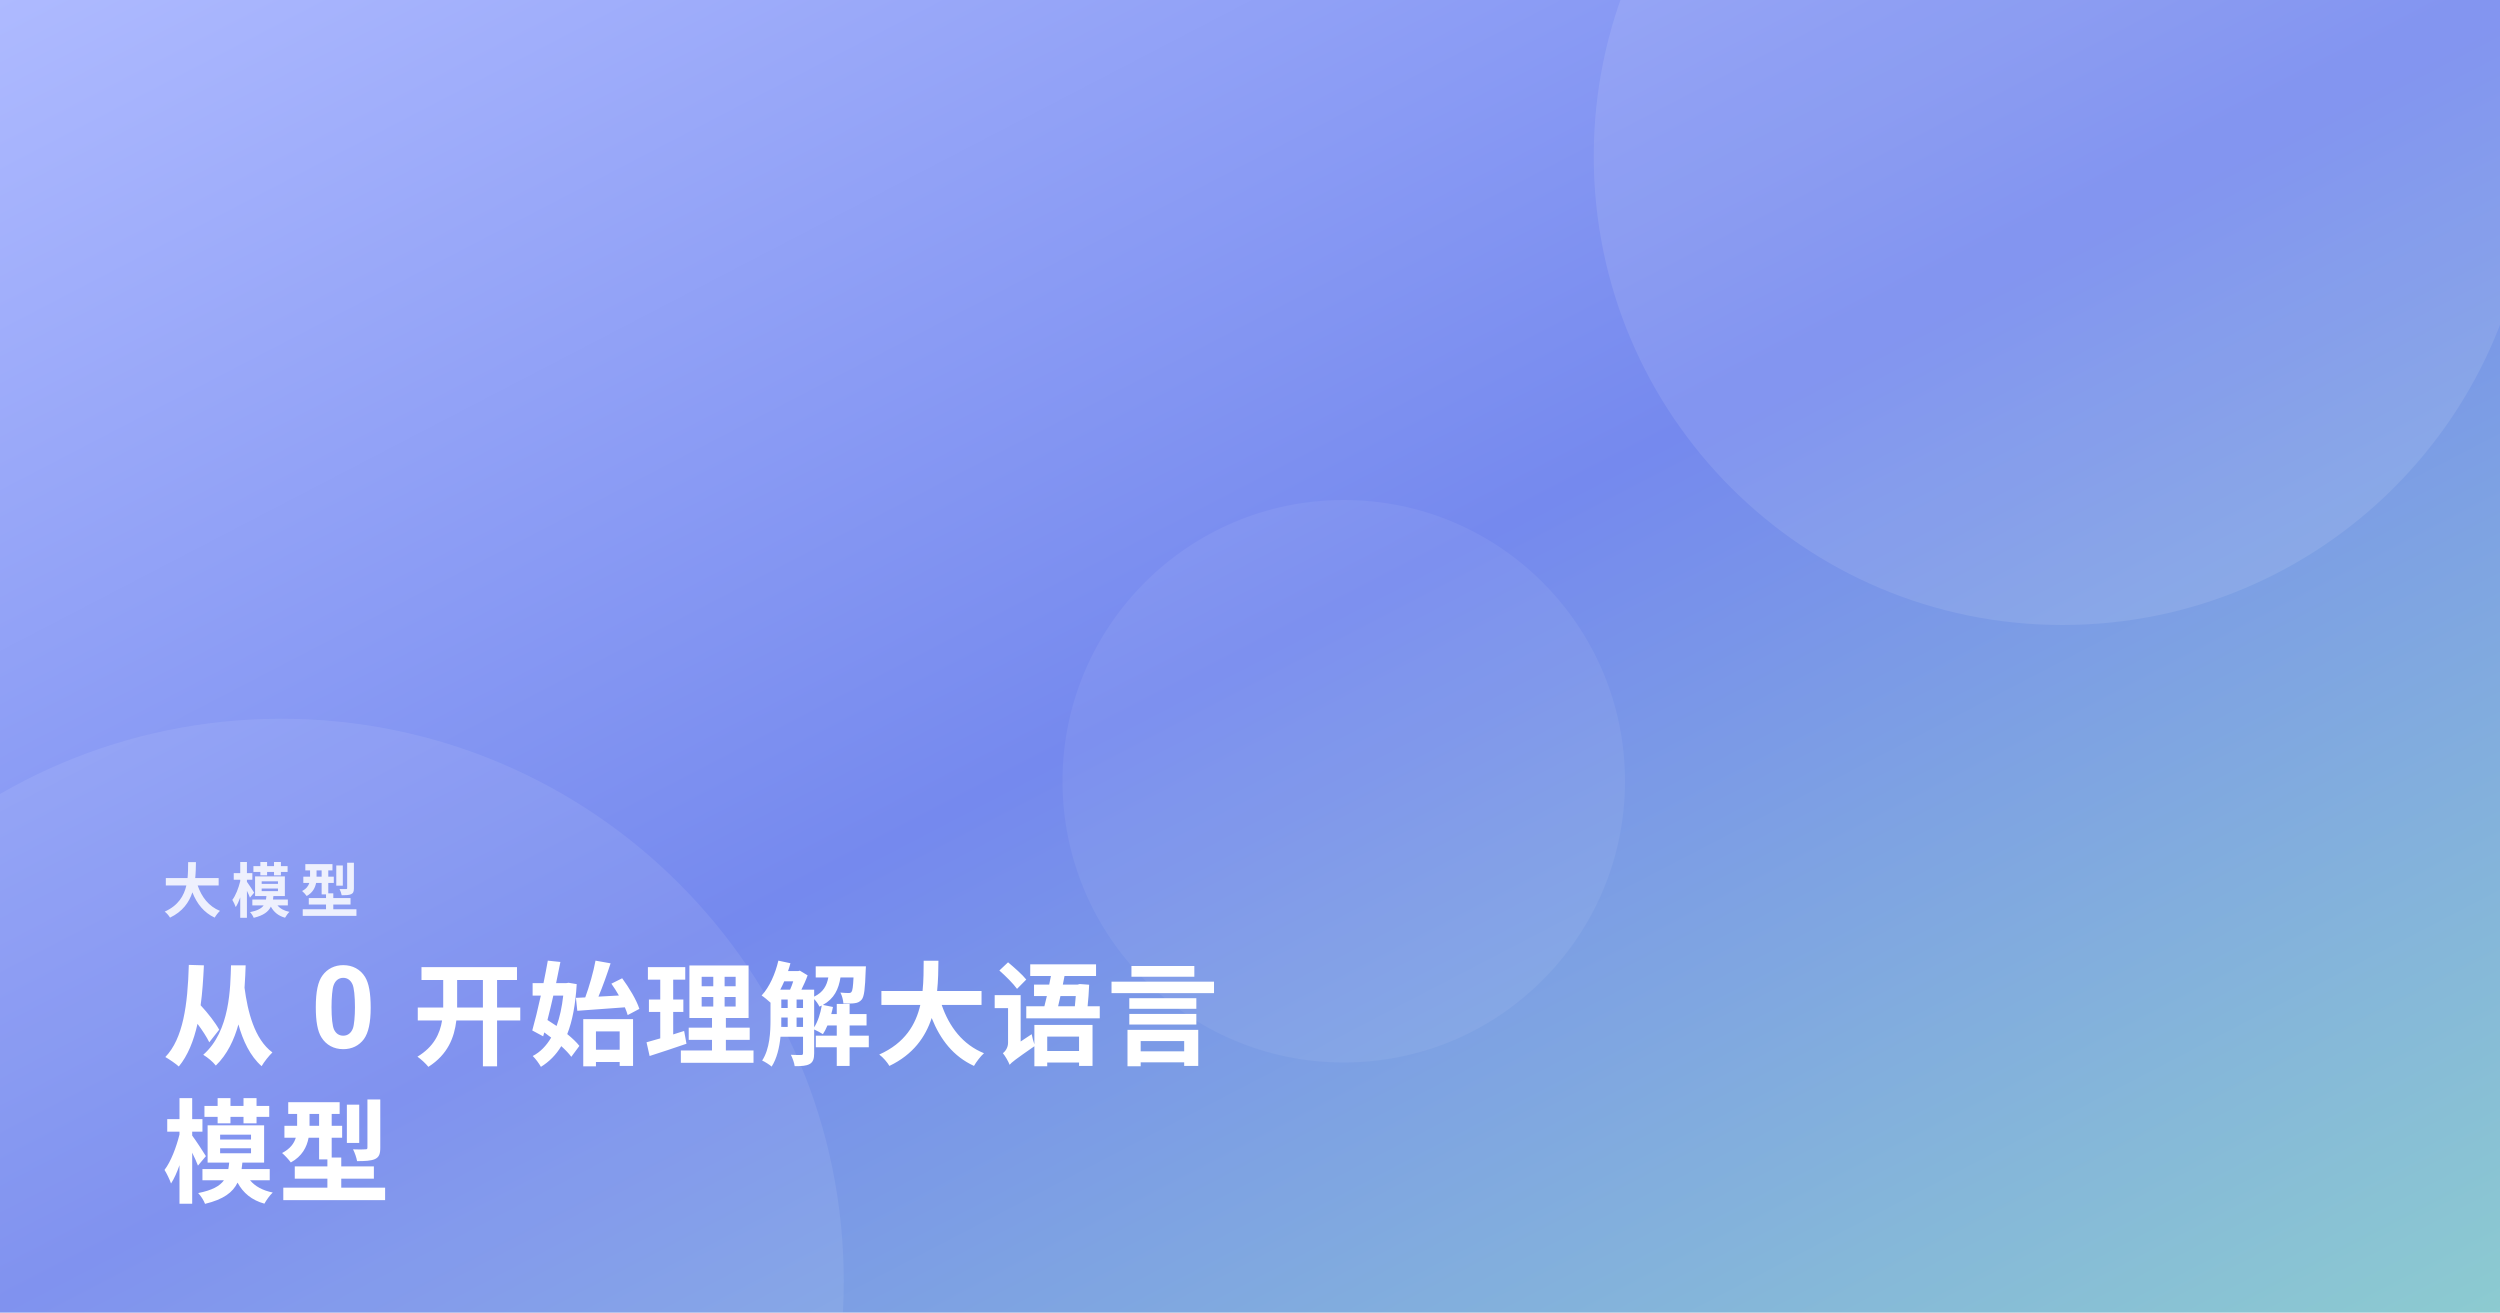
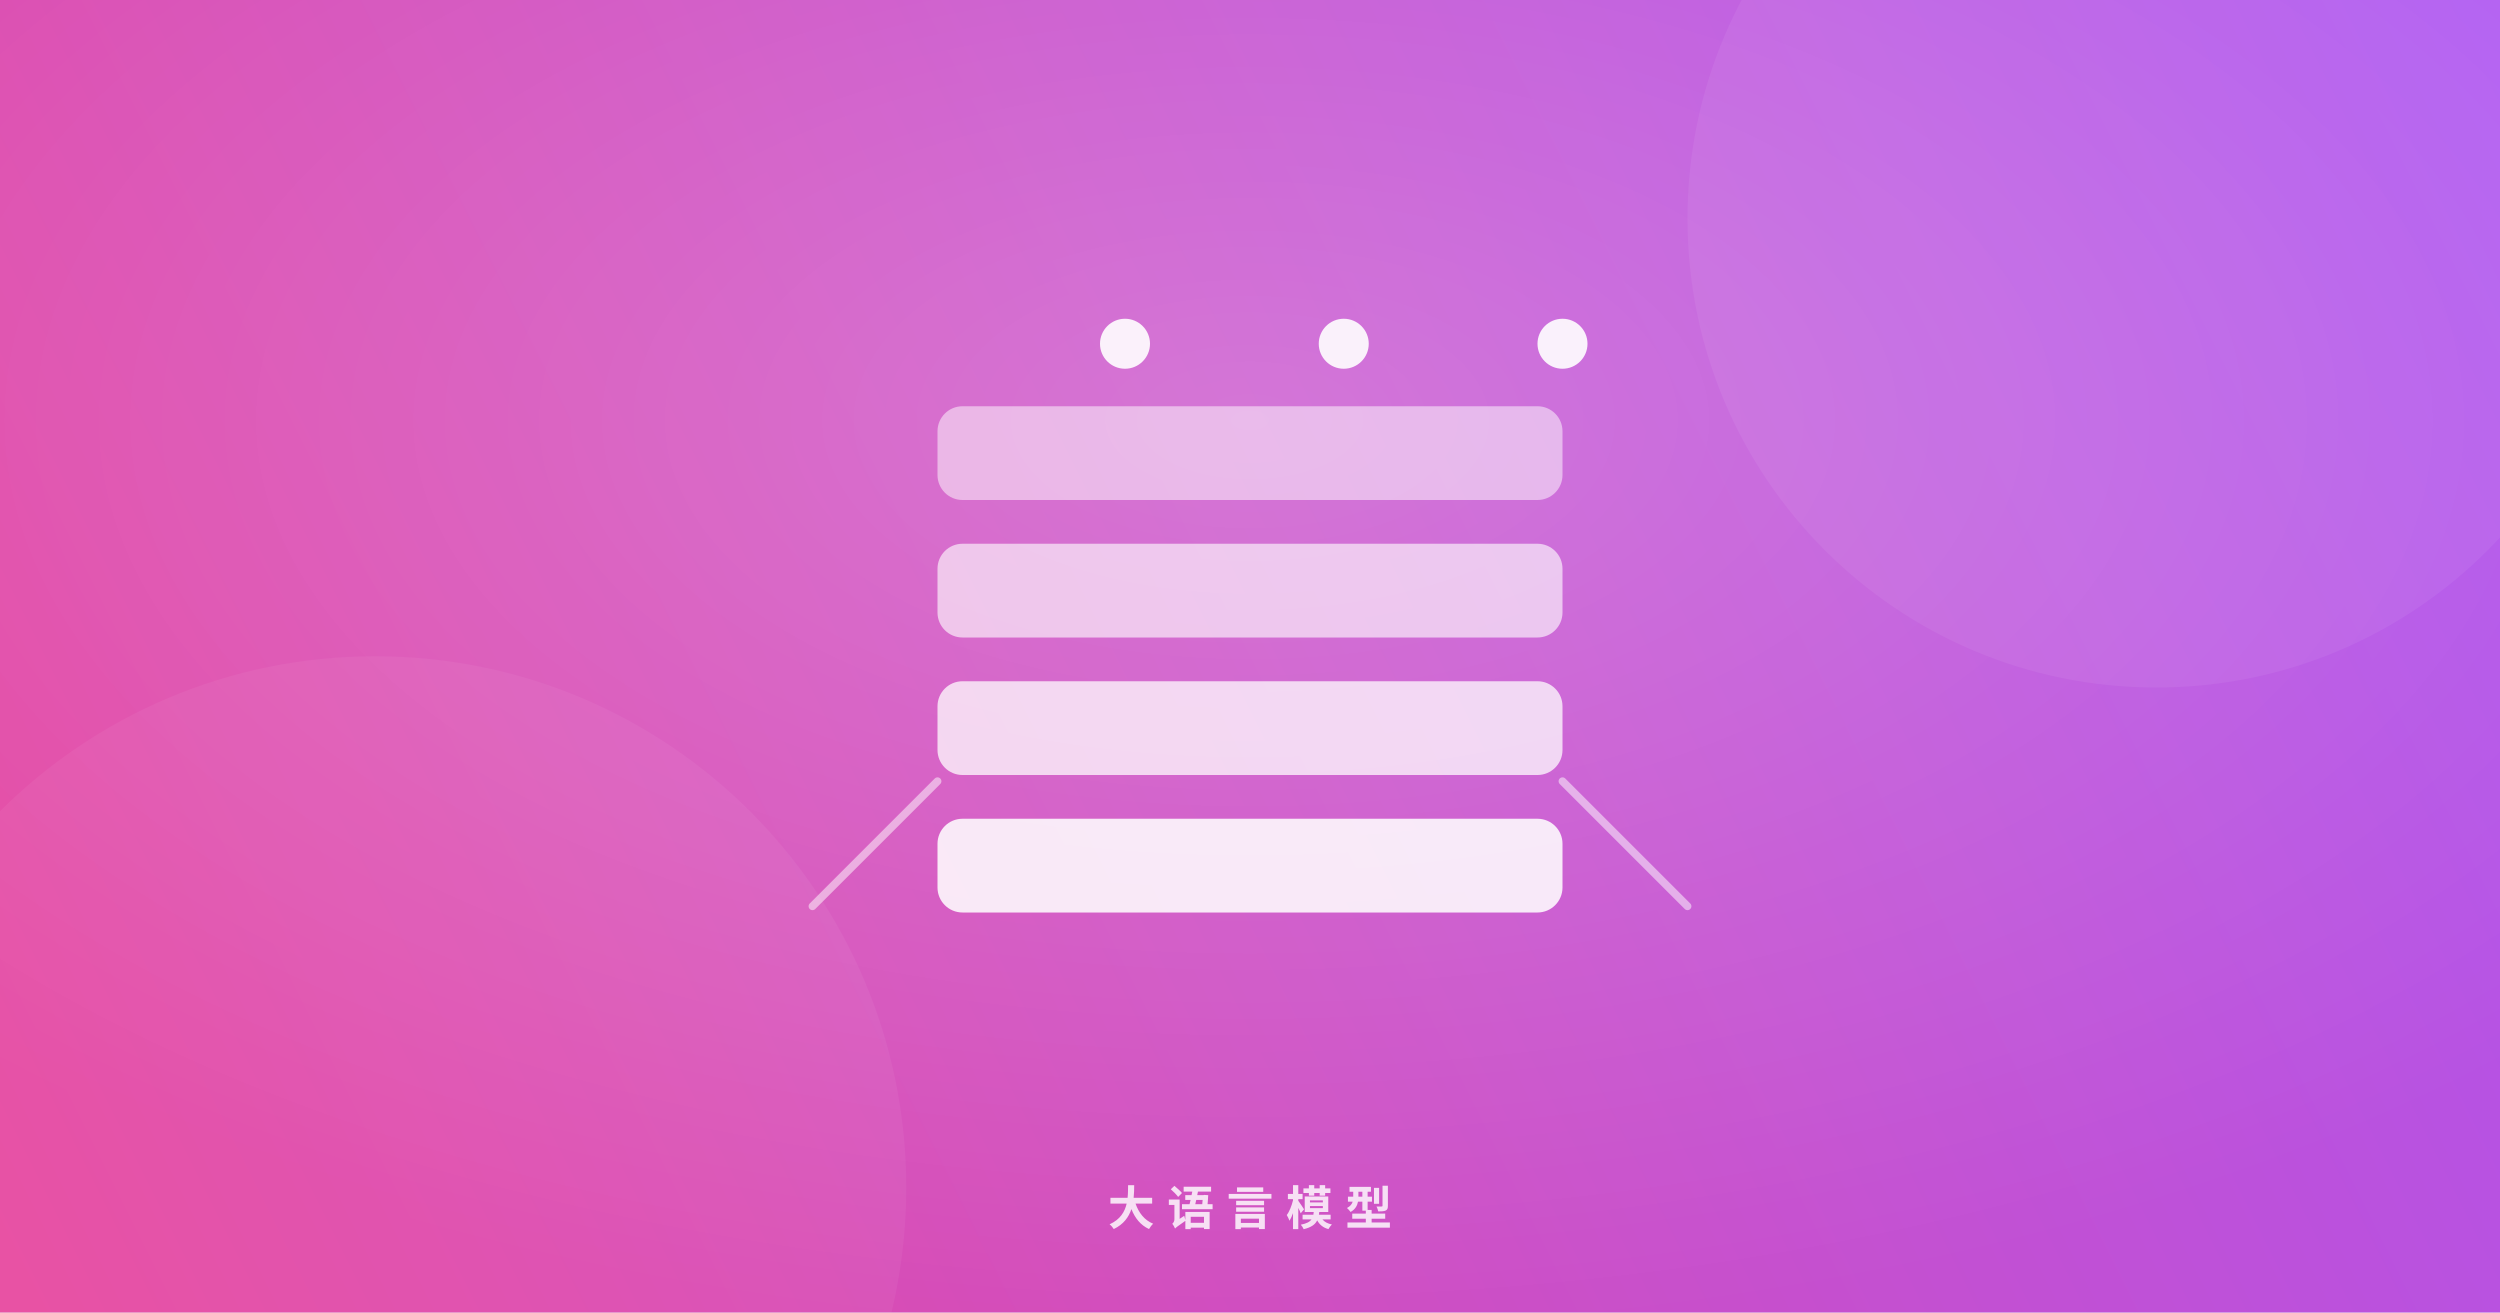
<svg xmlns="http://www.w3.org/2000/svg" viewBox="0 0 800 420" preserveAspectRatio="xMidYMid slice">
  <defs>
-     <linearGradient id="g" x1="0" y1="0" x2="1" y2="1">
-       <stop offset="0" stop-color="#aebaff" />
-       <stop offset="0.5" stop-color="#7589ee" />
-       <stop offset="1" stop-color="#8ccbd0" />
+     <linearGradient id="bg" x1="0" y1="0" x2="1" y2="1" gradientTransform="rotate(120 .5 .5)">
+       <stop offset="0" stop-color="#a855f7" />
+       <stop offset="1" stop-color="#ec4899" />
    </linearGradient>
+     <radialGradient id="glow" cx="0.5" cy="0.32" r="0.7">
+       <stop offset="0" stop-color="#ffffff" stop-opacity="0.22" />
+       <stop offset="1" stop-color="#ffffff" stop-opacity="0" />
+     </radialGradient>
  </defs>
-   <rect width="800" height="420" fill="url(#g)" />
-   <circle cx="660" cy="50" r="150" fill="#ffffff" opacity="0.10" />
-   <circle cx="90" cy="410" r="180" fill="#ffffff" opacity="0.08" />
-   <circle cx="430" cy="250" r="90" fill="#ffffff" opacity="0.06" />
-   <text x="52" y="292" font-family="-apple-system,BlinkMacSystemFont,Segoe UI,Helvetica,Arial,sans-serif" font-size="19" font-weight="600" fill="#ffffff" opacity="0.85" letter-spacing="3">大模型</text>
-   <text x="52" y="338" font-family="-apple-system,BlinkMacSystemFont,Segoe UI,Helvetica,Arial,sans-serif" font-size="36" font-weight="700" fill="#ffffff" letter-spacing="1">从 0 开始理解大语言</text>
-   <text x="52" y="382" font-family="-apple-system,BlinkMacSystemFont,Segoe UI,Helvetica,Arial,sans-serif" font-size="36" font-weight="700" fill="#ffffff" letter-spacing="1">模型</text>
+   <rect width="800" height="420" fill="url(#bg)" />
+   <rect width="800" height="420" fill="url(#glow)" />
+   <circle cx="690" cy="70" r="150" fill="#ffffff" opacity="0.06" />
+   <circle cx="120" cy="380" r="170" fill="#ffffff" opacity="0.05" />
+   <rect x="300" y="130" width="200" height="30" rx="8" fill="#ffffff" opacity="0.5" />
+   <rect x="300" y="174" width="200" height="30" rx="8" fill="#ffffff" opacity="0.62" />
+   <rect x="300" y="218" width="200" height="30" rx="8" fill="#ffffff" opacity="0.74" />
+   <rect x="300" y="262" width="200" height="30" rx="8" fill="#ffffff" opacity="0.86" />
+   <circle cx="360" cy="110" r="8" fill="#ffffff" opacity="0.9" />
+   <circle cx="430" cy="110" r="8" fill="#ffffff" opacity="0.9" />
+   <circle cx="500" cy="110" r="8" fill="#ffffff" opacity="0.9" />
+   <path d="M300 250 L260 290 M500 250 L540 290" fill="none" stroke="#ffffff" stroke-width="2.5" stroke-linecap="round" stroke-linejoin="round" opacity="0.5" />
+   <text x="400" y="392" text-anchor="middle" font-family="-apple-system,BlinkMacSystemFont,Segoe UI,Helvetica,Arial,sans-serif" font-size="15" font-weight="600" fill="#ffffff" opacity="0.82" letter-spacing="4">大语言模型</text>
</svg>
